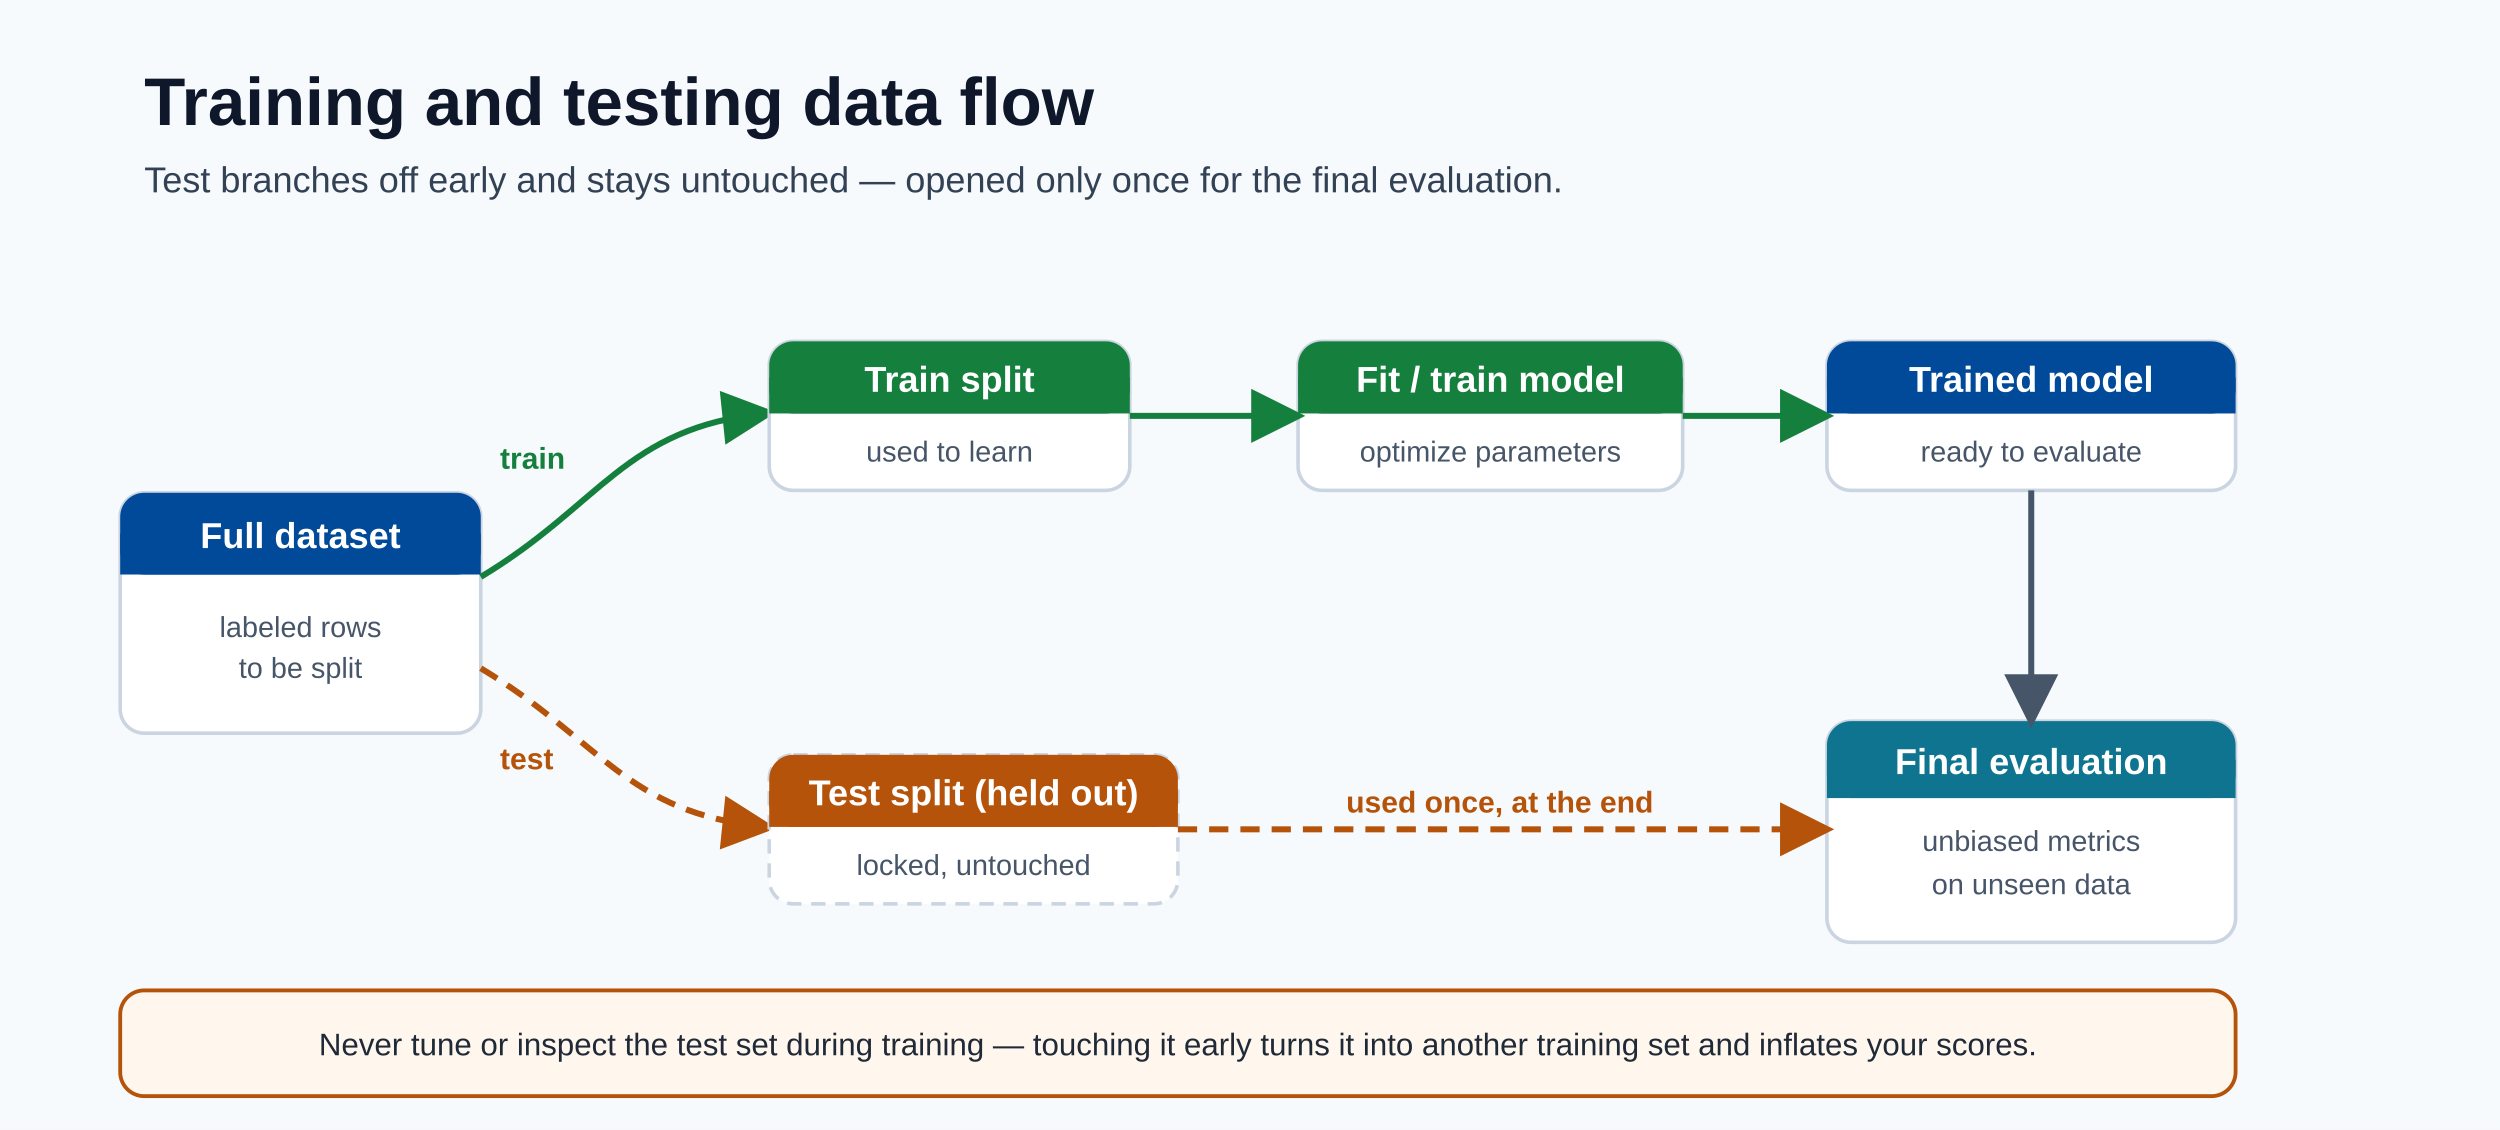
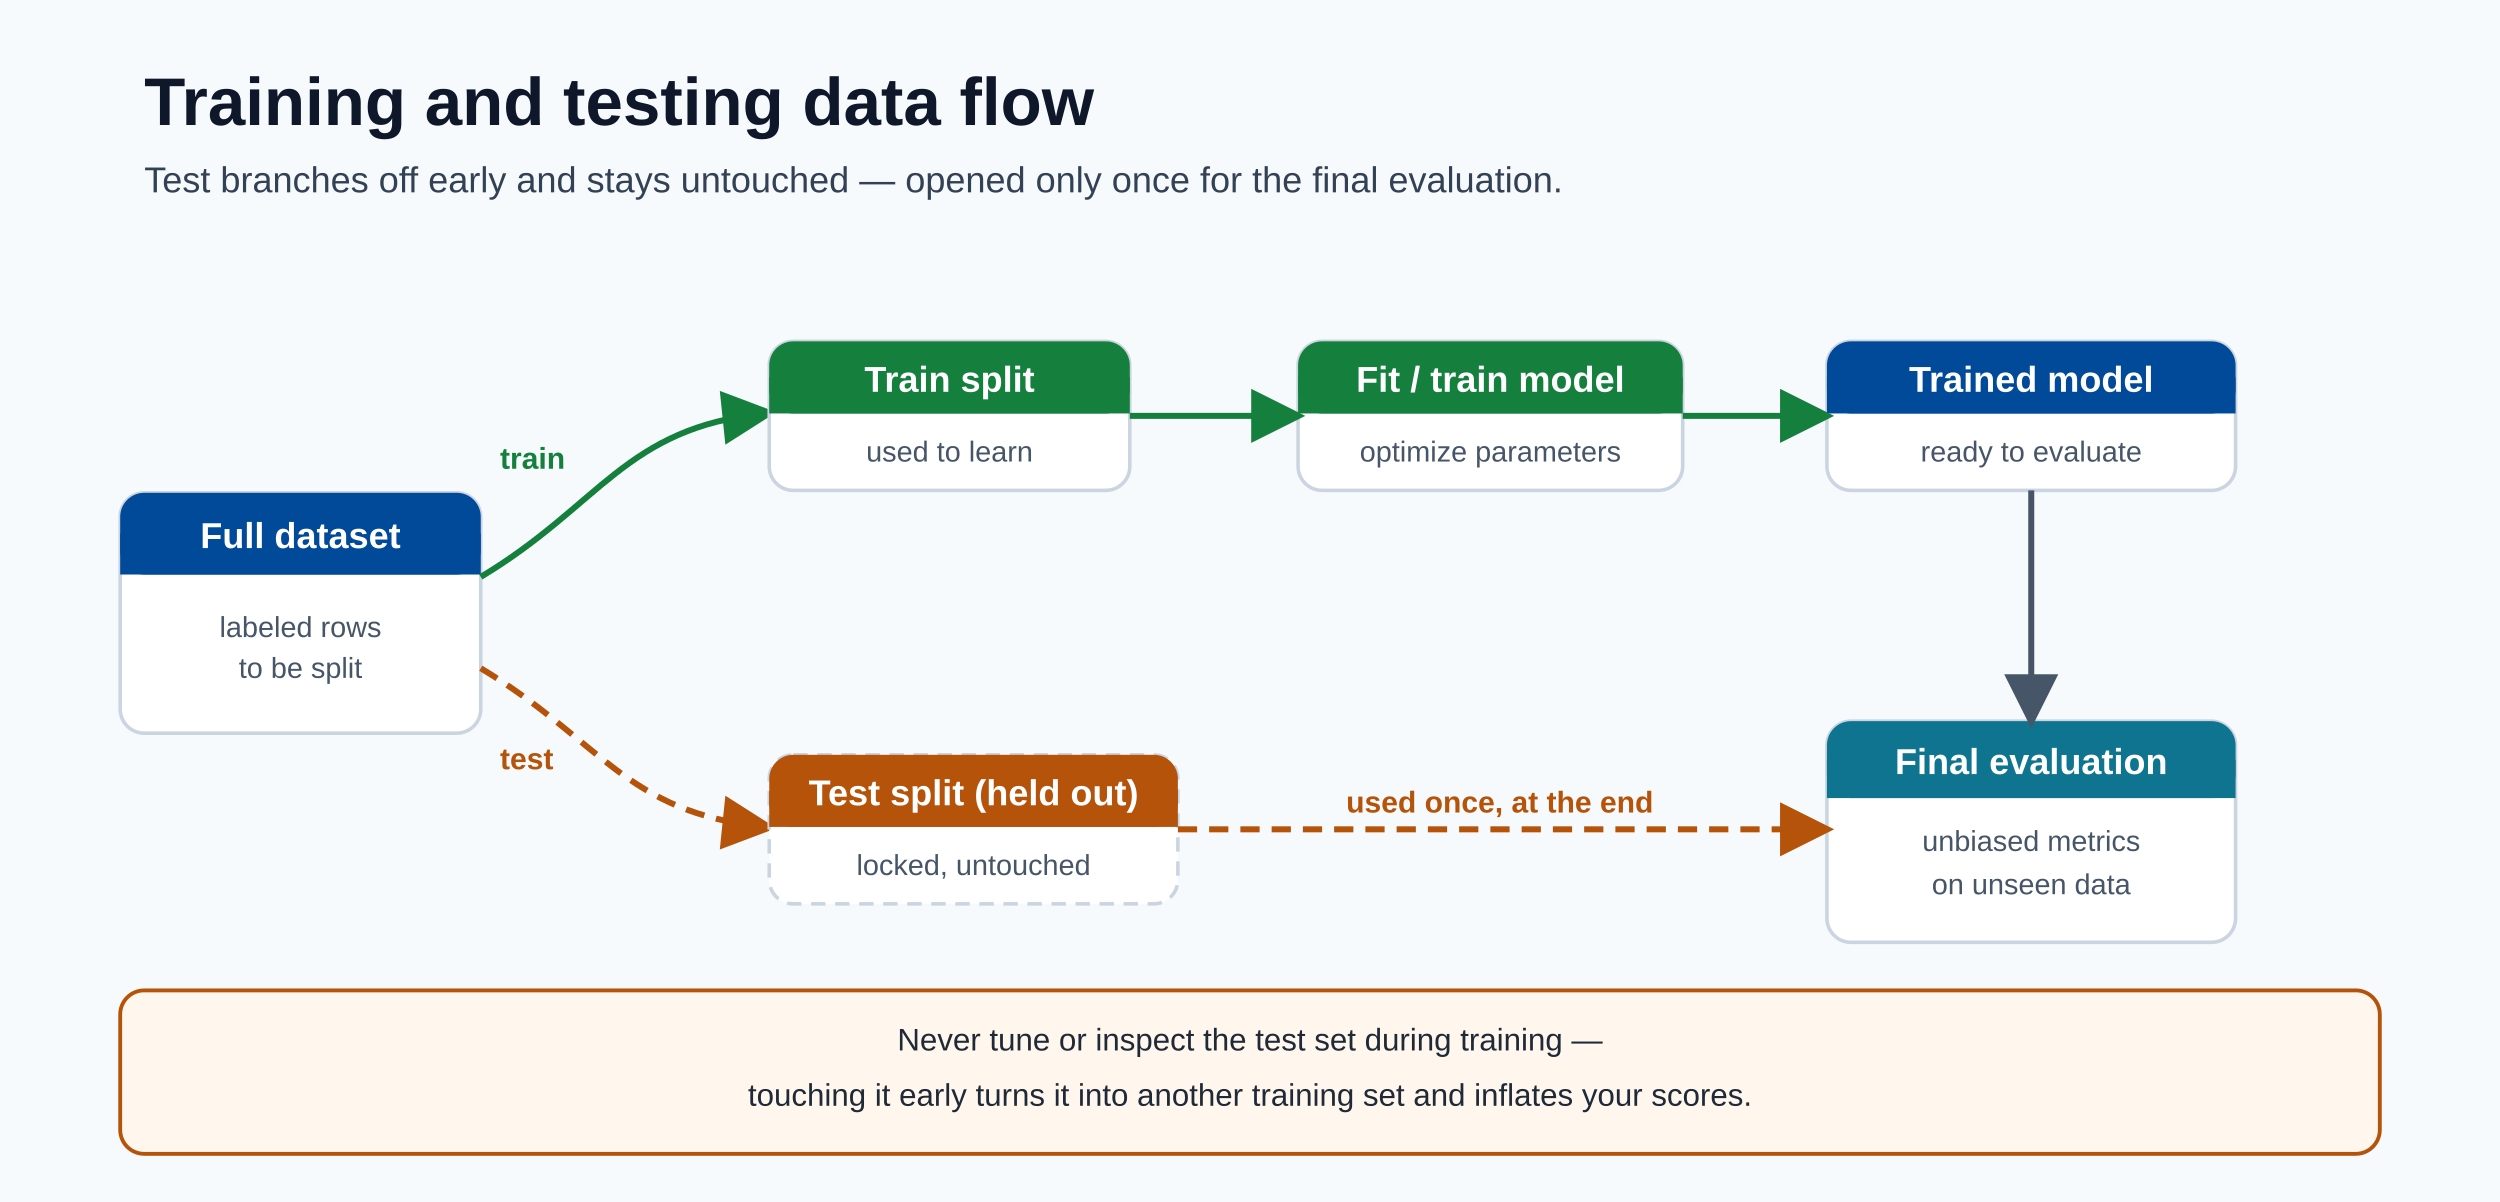
- <svg xmlns="http://www.w3.org/2000/svg" width="1040" height="470" viewBox="0 0 1040 470" role="img" aria-labelledby="title desc">
+ <svg xmlns="http://www.w3.org/2000/svg" width="1040" height="500" viewBox="0 0 1040 500" role="img" aria-labelledby="title desc">
  <defs>
    <style>
      .bg { fill: #f7fafc; }
      .title { fill: #0f172a; font-family: Segoe UI, Arial, sans-serif; font-size: 28px; font-weight: 700; }
      .subtitle { fill: #334155; font-family: Segoe UI, Arial, sans-serif; font-size: 15px; }
      .card { fill: #ffffff; stroke: #cbd5e1; stroke-width: 1.5; }
      .node { font-family: Segoe UI, Arial, sans-serif; font-size: 15px; font-weight: 700; fill: #ffffff; }
      .label { font-family: Segoe UI, Arial, sans-serif; font-size: 13px; fill: #1f2937; }
      .desc2 { font-family: Segoe UI, Arial, sans-serif; font-size: 12px; fill: #475569; }
      .arrow { stroke: #475569; stroke-width: 2.5; fill: none; }
      .green { stroke: #15803d; stroke-width: 2.5; fill: none; }
      .orange { stroke: #b45309; stroke-width: 2.5; fill: none; stroke-dasharray: 8 5; }
      .otxt { font-family: Segoe UI, Arial, sans-serif; font-size: 12.5px; font-weight: 700; fill: #b45309; }
      .gtxt { font-family: Segoe UI, Arial, sans-serif; font-size: 12.5px; font-weight: 700; fill: #15803d; }
    </style>
    <marker id="ah" markerWidth="9" markerHeight="9" refX="7" refY="4.5" orient="auto">
      <path d="M0,0 L9,4.5 L0,9 z" fill="#475569" />
    </marker>
    <marker id="ag" markerWidth="9" markerHeight="9" refX="7" refY="4.5" orient="auto">
      <path d="M0,0 L9,4.5 L0,9 z" fill="#15803d" />
    </marker>
    <marker id="ao" markerWidth="9" markerHeight="9" refX="7" refY="4.5" orient="auto">
      <path d="M0,0 L9,4.5 L0,9 z" fill="#b45309" />
    </marker>
  </defs>
-   <rect class="bg" x="0" y="0" width="1040" height="470" />
+   <rect class="bg" x="0" y="0" width="1040" height="500" />
  <text class="title" x="60" y="52">Training and testing data flow</text>
  <text class="subtitle" x="60" y="80">Test branches off early and stays untouched — opened only once for the final evaluation.</text>
  <rect class="card" x="50" y="205" width="150" height="100" rx="10" stroke="#004a99" />
  <rect x="50" y="205" width="150" height="34" rx="10" fill="#004a99" />
  <rect x="50" y="222" width="150" height="17" fill="#004a99" />
  <text class="node" x="125" y="228" text-anchor="middle">Full dataset</text>
  <text class="desc2" x="125" y="265" text-anchor="middle">labeled rows</text>
  <text class="desc2" x="125" y="282" text-anchor="middle">to be split</text>
  <path class="green" d="M200,240 C250,210 260,178 318,172" marker-end="url(#ag)" />
  <text class="gtxt" x="208" y="195">train</text>
  <path class="orange" d="M200,278 C250,308 260,338 318,344" marker-end="url(#ao)" />
  <text class="otxt" x="208" y="320">test</text>
  <rect class="card" x="320" y="142" width="150" height="62" rx="10" stroke="#15803d" />
  <rect x="320" y="142" width="150" height="30" rx="10" fill="#15803d" />
  <rect x="320" y="157" width="150" height="15" fill="#15803d" />
  <text class="node" x="395" y="163" text-anchor="middle">Train split</text>
  <text class="desc2" x="395" y="192" text-anchor="middle">used to learn</text>
  <rect class="card" x="540" y="142" width="160" height="62" rx="10" stroke="#15803d" />
  <rect x="540" y="142" width="160" height="30" rx="10" fill="#15803d" />
  <rect x="540" y="157" width="160" height="15" fill="#15803d" />
  <text class="node" x="620" y="163" text-anchor="middle">Fit / train model</text>
  <text class="desc2" x="620" y="192" text-anchor="middle">optimize parameters</text>
  <path class="green" d="M470,173 L538,173" marker-end="url(#ag)" />
  <rect class="card" x="760" y="142" width="170" height="62" rx="10" stroke="#004a99" />
  <rect x="760" y="142" width="170" height="30" rx="10" fill="#004a99" />
  <rect x="760" y="157" width="170" height="15" fill="#004a99" />
  <text class="node" x="845" y="163" text-anchor="middle">Trained model</text>
  <text class="desc2" x="845" y="192" text-anchor="middle">ready to evaluate</text>
  <path class="green" d="M700,173 L758,173" marker-end="url(#ag)" />
  <rect class="card" x="320" y="314" width="170" height="62" rx="10" stroke="#b45309" stroke-dasharray="6 4" />
  <rect x="320" y="314" width="170" height="30" rx="10" fill="#b45309" />
  <rect x="320" y="329" width="170" height="15" fill="#b45309" />
  <text class="node" x="405" y="335" text-anchor="middle">Test split (held out)</text>
  <text class="desc2" x="405" y="364" text-anchor="middle">locked, untouched</text>
  <rect class="card" x="760" y="300" width="170" height="92" rx="10" stroke="#0e7490" />
  <rect x="760" y="300" width="170" height="32" rx="10" fill="#0e7490" />
  <rect x="760" y="316" width="170" height="16" fill="#0e7490" />
  <text class="node" x="845" y="322" text-anchor="middle">Final evaluation</text>
  <text class="desc2" x="845" y="354" text-anchor="middle">unbiased metrics</text>
  <text class="desc2" x="845" y="372" text-anchor="middle">on unseen data</text>
  <path class="arrow" d="M845,204 L845,298" marker-end="url(#ah)" />
  <path class="orange" d="M490,345 L758,345" marker-end="url(#ao)" />
  <text class="otxt" x="560" y="338">used once, at the end</text>
-   <rect x="50" y="412" width="880" height="44" rx="10" fill="#fff7ed" stroke="#b45309" stroke-width="1.6" />
-   <text class="label" x="490" y="439" text-anchor="middle">Never tune or inspect the test set during training — touching it early turns it into another training set and inflates your scores.</text>
+   <rect x="50" y="412" width="940" height="68" rx="10" fill="#fff7ed" stroke="#b45309" stroke-width="1.6" />
+   <text class="label" x="520" y="437" text-anchor="middle">Never tune or inspect the test set during training —</text>
+   <text class="label" x="520" y="460" text-anchor="middle">touching it early turns it into another training set and inflates your scores.</text>
</svg>
